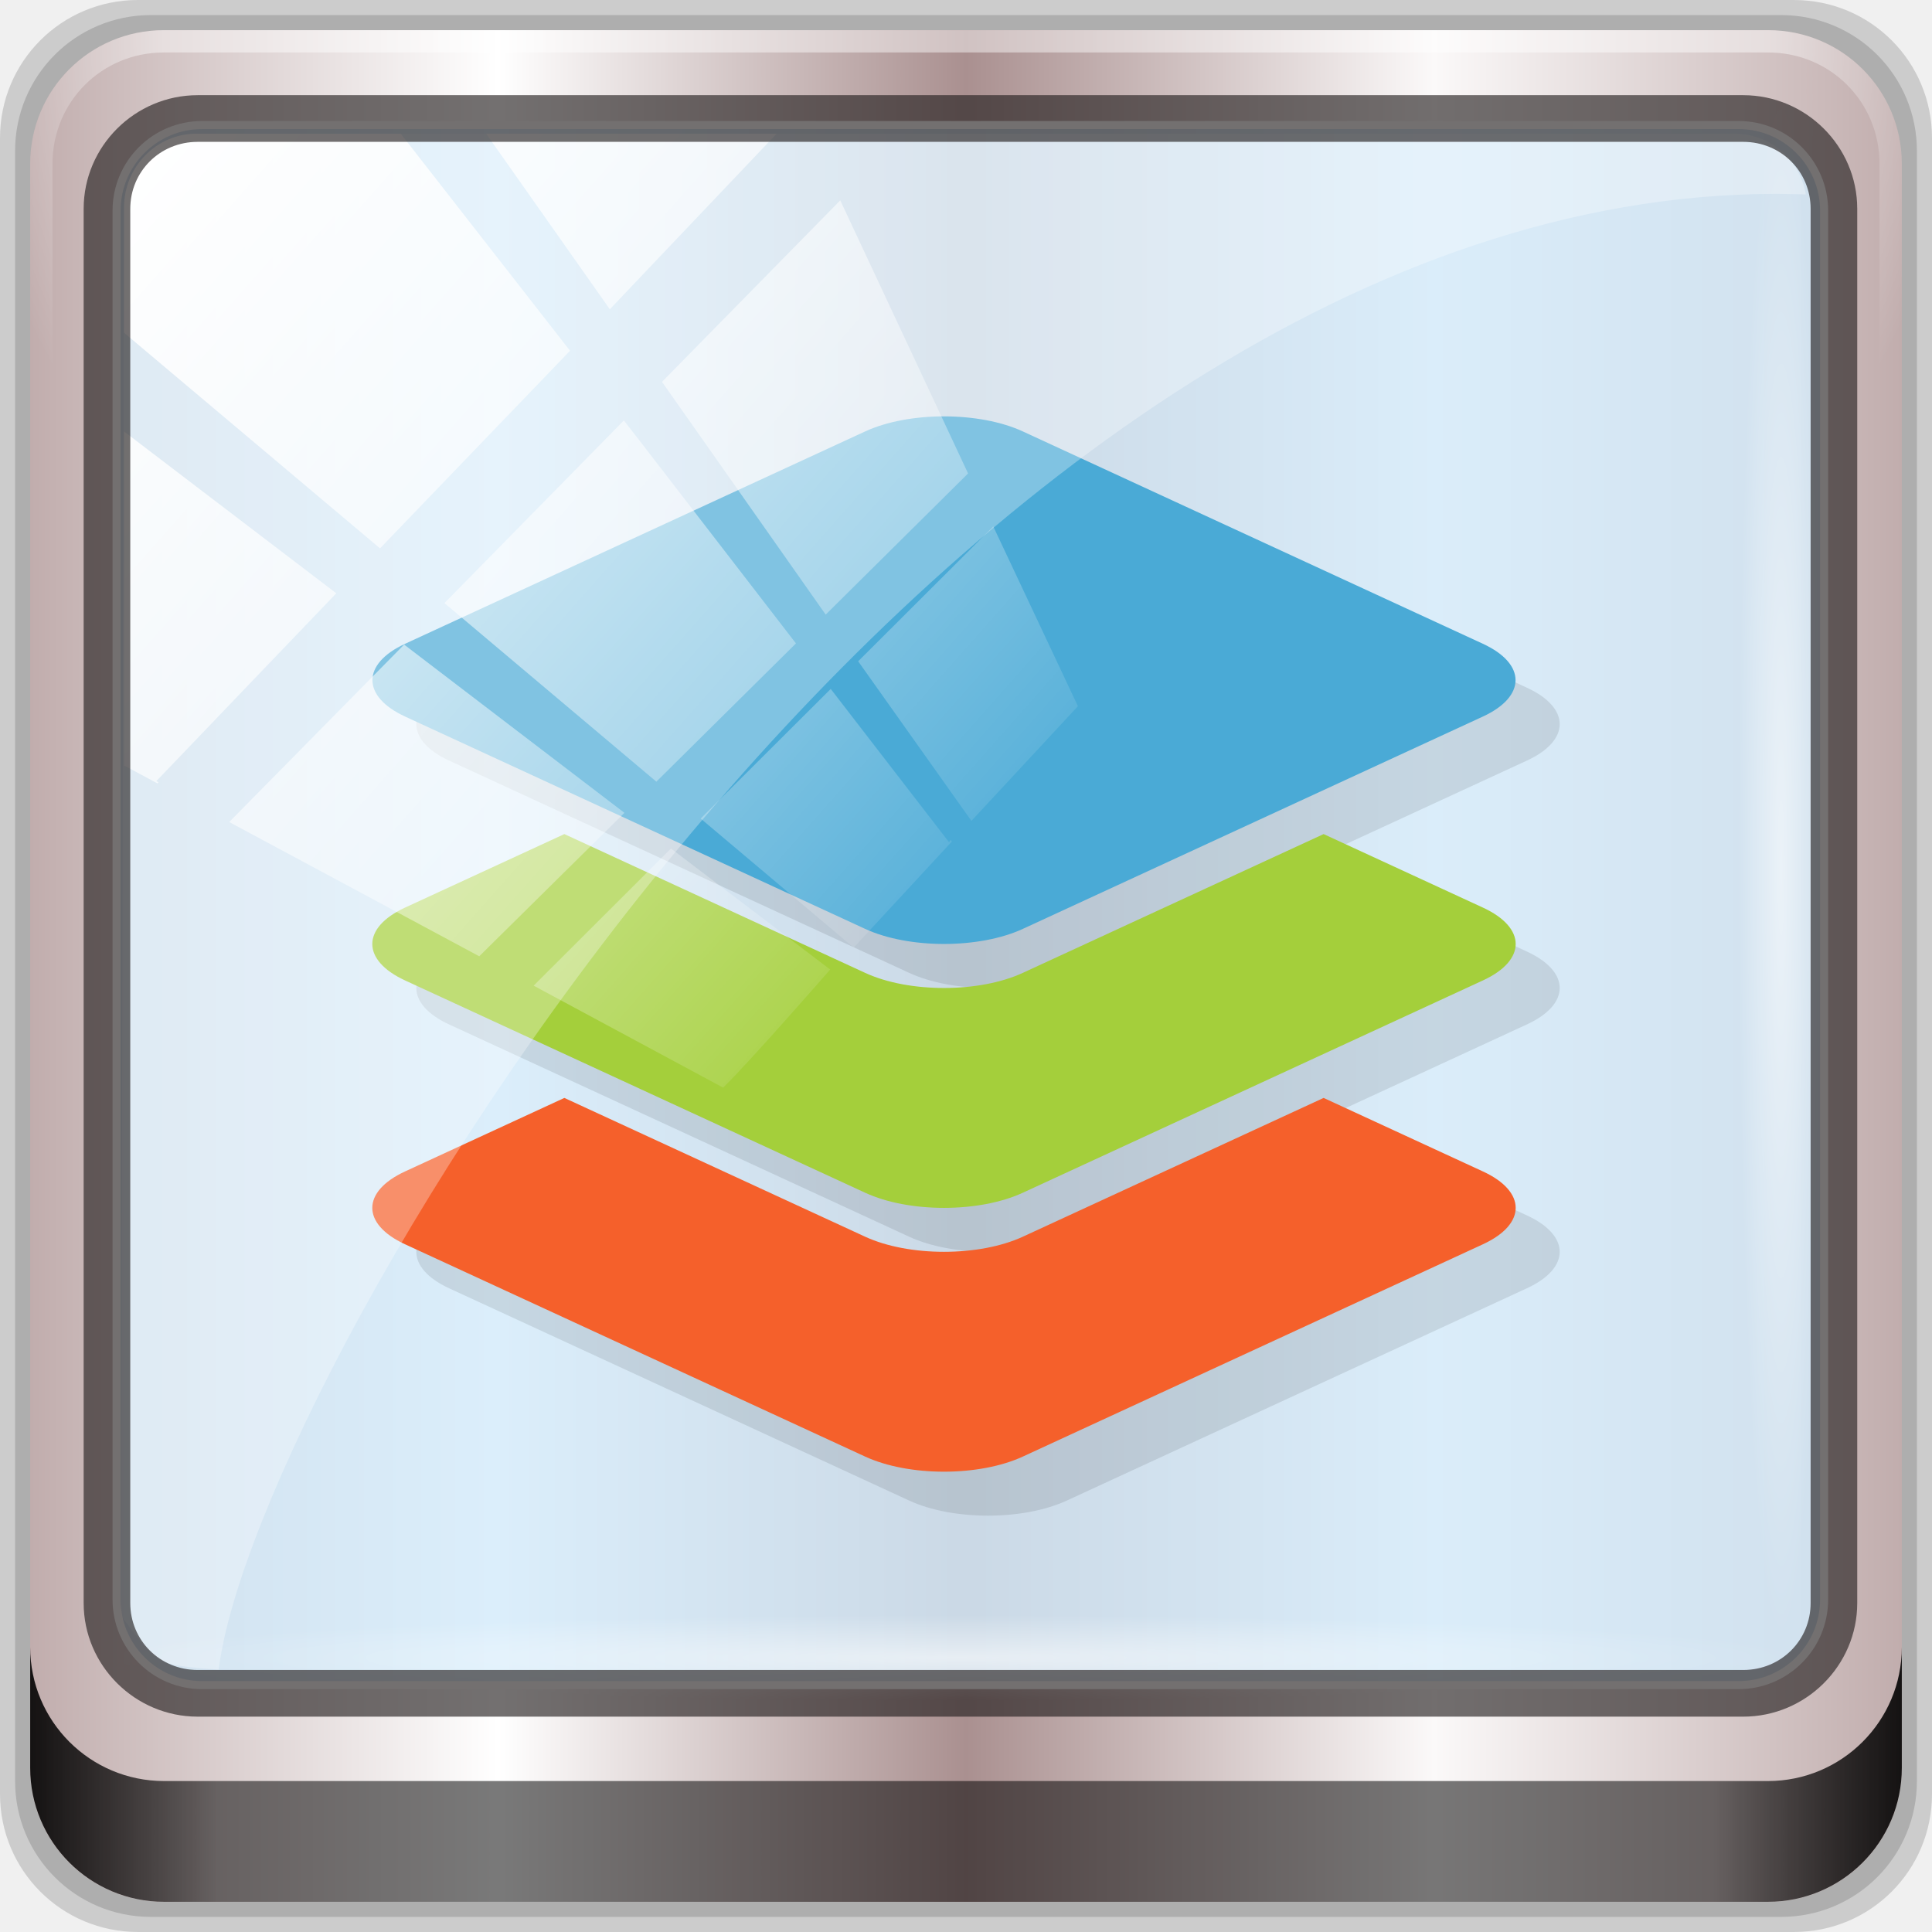
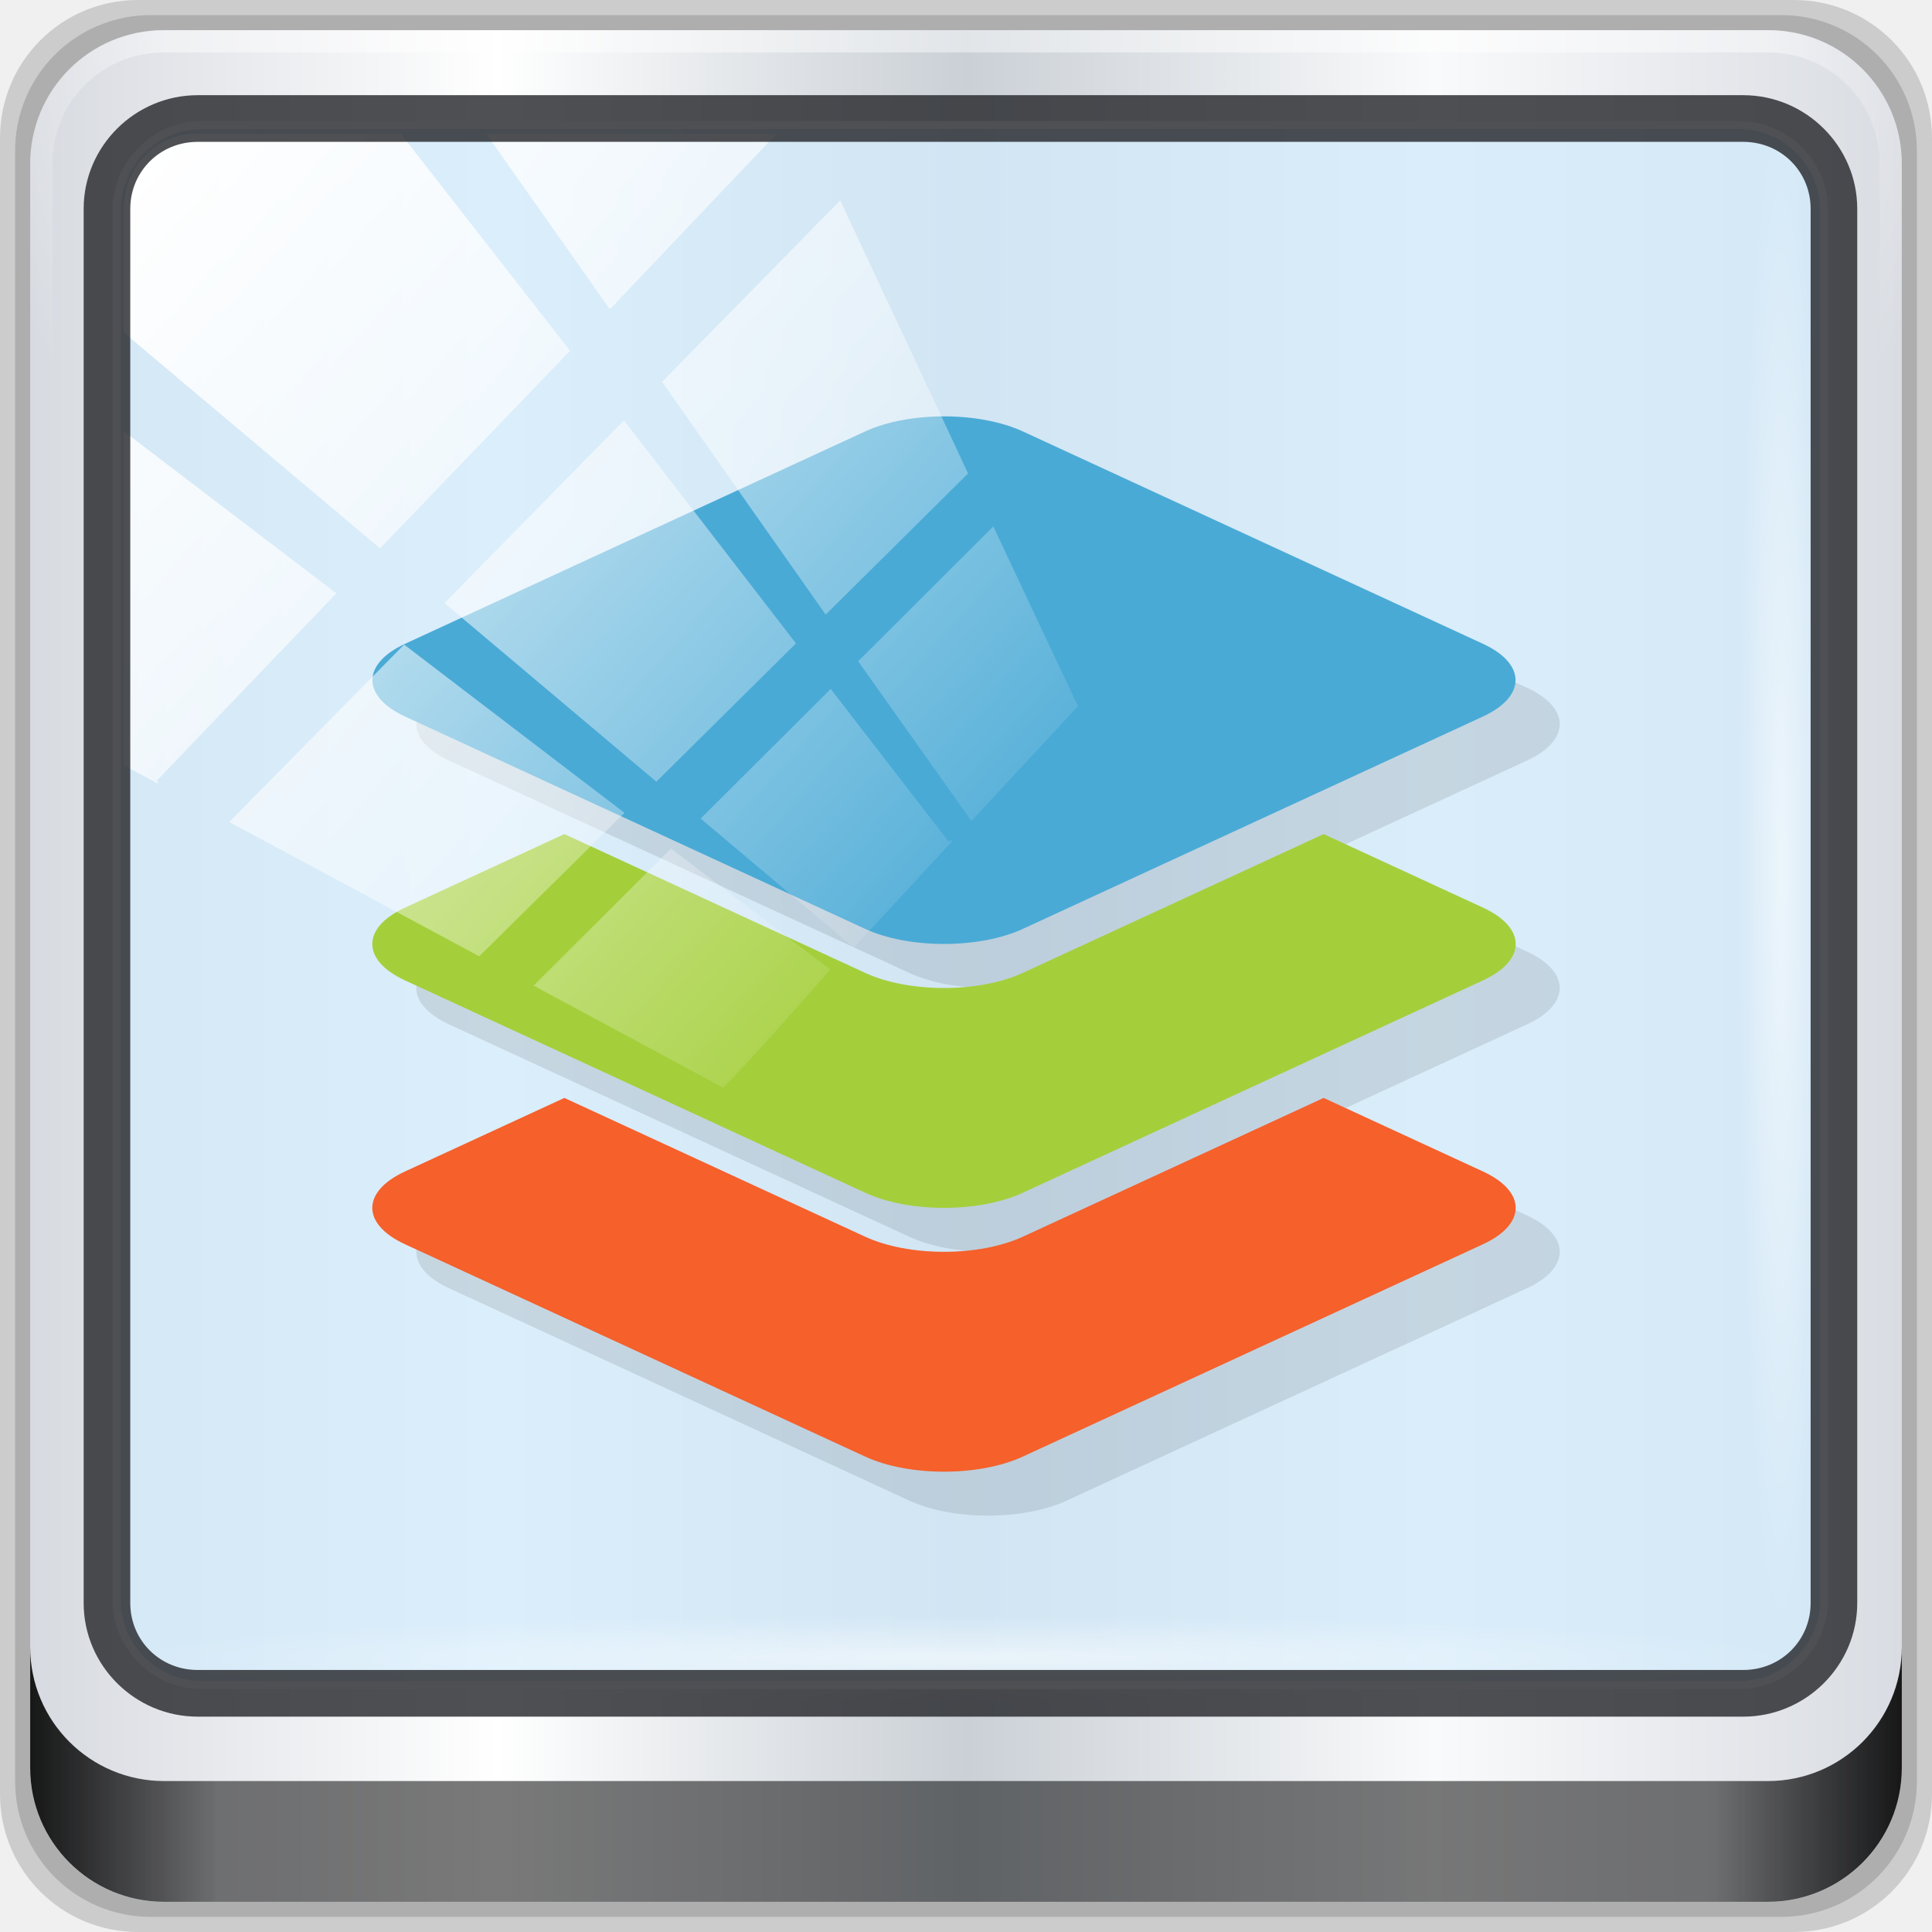
<svg xmlns="http://www.w3.org/2000/svg" xmlns:xlink="http://www.w3.org/1999/xlink" id="svg2" version="1.1" viewBox="0 0 96 96" width="96" height="96">
  <defs id="defs4">
    <linearGradient id="linearGradient3764" x1="1" x2="47" gradientTransform="rotate(-90,24,24)" gradientUnits="userSpaceOnUse">
      <stop id="stop7" offset="0" style="stop-color:#0c3258" />
      <stop id="stop9" offset="1" style="stop-color:#0e3c6a" />
    </linearGradient>
    <linearGradient gradientTransform="rotate(-90,24,24)" gradientUnits="userSpaceOnUse" x2="47" x1="1" id="linearGradient3764-7">
      <stop id="stop7-5" style="stop-color:#505050;stop-opacity:1" />
      <stop id="stop9-3" style="stop-color:#5a5a5a;stop-opacity:1" offset="1" />
    </linearGradient>
    <radialGradient gradientTransform="translate(-56.33898,76.67797)" gradientUnits="userSpaceOnUse" r="8" cy="23" cx="31" id="radialGradient4187">
      <stop id="stop12" style="stop-color:#e36b5d;stop-opacity:1" />
      <stop id="stop14" style="stop-color:#e05b4c;stop-opacity:1" offset="1" />
    </radialGradient>
    <radialGradient gradientTransform="translate(-56.33898,76.67797)" gradientUnits="userSpaceOnUse" r="8" cy="29" cx="22" id="radialGradient4195">
      <stop id="stop17" style="stop-color:#7070d0;stop-opacity:1" />
      <stop id="stop19" style="stop-color:#6161cb;stop-opacity:1" offset="1" />
    </radialGradient>
    <radialGradient gradientTransform="translate(-56.33898,76.67797)" gradientUnits="userSpaceOnUse" r="8" cy="19" cx="20" id="radialGradient4203">
      <stop id="stop22" style="stop-color:#32e647;stop-opacity:1" />
      <stop id="stop24" style="stop-color:#20e437;stop-opacity:1" offset="1" />
    </radialGradient>
    <linearGradient y2="47" x2="90" y1="47" x1="6" gradientTransform="matrix(1.107143,0,0,1.107143,2.9011,-18.70127)" gradientUnits="userSpaceOnUse" id="linearGradient4071" xlink:href="#linearGradient6139-0" />
    <linearGradient id="linearGradient6139-0">
-       <stop style="stop-color:#c1adad;stop-opacity:1;" offset="0" id="stop6141-2" />
+       <stop style="stop-color:#d7dae0;stop-opacity:1" offset="0" id="stop6141-2" />
      <stop id="stop6151-0" offset="0.25" style="stop-color:#ffffff;stop-opacity:1;" />
-       <stop id="stop6147-1" offset="0.5" style="stop-color:#aa9090;stop-opacity:1;" />
-       <stop style="stop-color:#fbf9f9;stop-opacity:1;" offset="0.75" id="stop6149-4" />
-       <stop style="stop-color:#c1adad;stop-opacity:1;" offset="1" id="stop6143-4" />
+       <stop id="stop6147-1" offset="0.5" style="stop-color:#cad0d6;stop-opacity:1" />
+       <stop style="stop-color:#f9fafb;stop-opacity:1" offset="0.75" id="stop6149-4" />
+       <stop style="stop-color:#d9dce2;stop-opacity:1" offset="1" id="stop6143-4" />
    </linearGradient>
    <linearGradient id="linearGradient556">
      <stop offset="0" style="stop-color:#ffffff;stop-opacity:1" id="stop557" />
      <stop offset="1" style="stop-color:#d2d2d2;stop-opacity:1;" id="stop558" />
    </linearGradient>
    <radialGradient xlink:href="#linearGradient4091-0-3-0-7" id="radialGradient7430-4" gradientUnits="userSpaceOnUse" gradientTransform="matrix(-1.072173,0,0,-0.8750202,199.4643,-19.12555)" cx="48" cy="-27" fx="48" fy="-27" r="42" />
    <linearGradient id="linearGradient4091-0-3-0-7">
      <stop id="stop4093-3-6-4-2" offset="0" style="stop-color:#ffffff;stop-opacity:1;" />
      <stop style="stop-color:#ffffff;stop-opacity:1;" offset="0.8" id="stop4099-6-1-8-3" />
      <stop id="stop4095-1-0-7-9" offset="1" style="stop-color:#ffffff;stop-opacity:0;" />
    </linearGradient>
    <linearGradient gradientUnits="userSpaceOnUse" y2="88.172" x2="94.5" y1="88.172" x1="1.5" id="linearGradient4129" xlink:href="#linearGradient3832-0-6-1-1" gradientTransform="translate(8.043956,-14.66556)" />
    <linearGradient id="linearGradient3832-0-6-1-1">
      <stop id="stop3834-6-3-7-1" offset="0" style="stop-color:#000000;stop-opacity:1;" />
      <stop style="stop-color:#000000;stop-opacity:0.588;" offset="0.1" id="stop3872-2-4" />
      <stop id="stop3844-6-2-7-6" offset="0.9" style="stop-color:#000000;stop-opacity:0.588;" />
      <stop id="stop3836-5-0-2-9" offset="1" style="stop-color:#000000;stop-opacity:1;" />
    </linearGradient>
    <radialGradient xlink:href="#linearGradient3737" id="radialGradient7462-1" gradientUnits="userSpaceOnUse" gradientTransform="matrix(0.9751338,0,0,0.04919072,41.94265,65.50114)" cx="13.948" cy="44.893" fx="13.948" fy="44.893" r="43.199" />
    <linearGradient id="linearGradient3737">
      <stop id="stop3739" style="stop-color:#ffffff;stop-opacity:1" offset="0" />
      <stop id="stop3741" style="stop-color:#ffffff;stop-opacity:0" offset="1" />
    </linearGradient>
    <radialGradient xlink:href="#linearGradient3737" id="radialGradient7464-8" gradientUnits="userSpaceOnUse" gradientTransform="matrix(0.8883266,0,0,0.04919072,16.06893,-98.75226)" cx="13.948" cy="44.893" fx="13.948" fy="44.893" r="43.199" />
    <linearGradient y2="7.017" x2="45.448" y1="92.54" x1="45.448" gradientTransform="scale(1.005865,0.994169)" gradientUnits="userSpaceOnUse" id="linearGradient4740" xlink:href="#ButtonShadow" />
    <linearGradient x1="45.448" y1="92.54" x2="45.448" y2="7.017" id="ButtonShadow" gradientUnits="userSpaceOnUse" gradientTransform="scale(1.005865,0.994169)">
      <stop id="stop3750" style="stop-color:#000000;stop-opacity:1" offset="0" />
      <stop id="stop3752" style="stop-color:#000000;stop-opacity:0.588" offset="1" />
    </linearGradient>
    <filter style="color-interpolation-filters:sRGB" id="filter3174-3-13">
      <feGaussianBlur stdDeviation="1.71" id="feGaussianBlur3176-6-1" />
    </filter>
    <linearGradient y2="14.514" x2="50.528" y1="-28.642" x1="2.771" gradientUnits="userSpaceOnUse" id="linearGradient4767" xlink:href="#linearGradient3737" />
    <clipPath id="clipPath4156-4-2" clipPathUnits="userSpaceOnUse">
      <path id="path4158-0-4" d="m 27.046,-55.695 -14.214,13.321 h 0.061 l 15.653,21.771 10.231,-10.546 C 38.562,-32.302 27.468,-54.819 27.046,-55.695 Z M 9.647,-39.383 -5.241,-25.321 15.988,-7.806 26.372,-18.383 Z m 31.491,12.951 -9.741,9.714 8.945,12.458 7.781,-7.555 z m -49.84,4.379 -13.754,12.982 26.283,13.846 0.061,-0.062 -0.123,-0.062 L 13.599,-5.401 -8.702,-22.053 Z m 38.015,7.401 -9.803,9.775 11.579,9.559 7.628,-7.401 -8.669,-11.009 z m 20.187,5.674 -7.383,7.216 6.188,8.542 5.82,-6.137 z m -32.195,6.322 -9.557,9.498 13.662,7.185 7.934,-7.678 z m 23.312,2.374 -7.107,6.938 8.363,6.907 5.361,-5.674 -0.061,-0.092 -0.092,0.123 -6.464,-8.203 z m -8.73,8.542 -7.505,7.339 10.354,5.458 c 1.397,-1.321 5.675,-6.123 5.851,-6.322 z" style="opacity:0.6;fill:#ffffff;fill-opacity:1;stroke:none" />
    </clipPath>
    <filter style="color-interpolation-filters:sRGB" id="filter3174-53">
      <feGaussianBlur stdDeviation="1.71" id="feGaussianBlur3176-1" />
    </filter>
    <filter style="color-interpolation-filters:sRGB" id="filter3174">
      <feGaussianBlur id="feGaussianBlur3176" stdDeviation="1.71" />
    </filter>
    <radialGradient gradientTransform="translate(-56.33898,76.67797)" gradientUnits="userSpaceOnUse" r="8" cy="19" cx="20" id="radialGradient4203-3">
      <stop id="stop22-6" style="stop-color:#32e647;stop-opacity:1" />
      <stop id="stop24-7" style="stop-color:#20e437;stop-opacity:1" offset="1" />
    </radialGradient>
    <radialGradient gradientTransform="translate(-56.33898,76.67797)" gradientUnits="userSpaceOnUse" r="8" cy="23" cx="31" id="radialGradient4187-5">
      <stop id="stop12-3" style="stop-color:#e36b5d;stop-opacity:1" />
      <stop id="stop14-5" style="stop-color:#e05b4c;stop-opacity:1" offset="1" />
    </radialGradient>
    <radialGradient gradientTransform="translate(-56.33898,76.67797)" gradientUnits="userSpaceOnUse" r="8" cy="29" cx="22" id="radialGradient4195-6">
      <stop id="stop17-2" style="stop-color:#7070d0;stop-opacity:1" />
      <stop id="stop19-9" style="stop-color:#6161cb;stop-opacity:1" offset="1" />
    </radialGradient>
    <linearGradient xlink:href="#ButtonShadow" id="linearGradient4054" gradientUnits="userSpaceOnUse" gradientTransform="scale(1.005865,0.994169)" x1="45.448" y1="92.54" x2="45.448" y2="7.017" />
    <linearGradient xlink:href="#ButtonShadow" id="linearGradient4056" gradientUnits="userSpaceOnUse" gradientTransform="scale(1.005865,0.994169)" x1="45.448" y1="92.54" x2="45.448" y2="7.017" />
  </defs>
  <g id="g4052">
    <g transform="translate(0,-6.000001)" id="g4704">
      <g id="g6902">
        <g id="layer1-2" transform="translate(-1e-6,32)">
          <g id="g7390-7" transform="translate(-8.043958,-17.33444)">
            <g id="g4615-6" transform="translate(251.288,-104.8973)">
              <g style="display:none" id="layer2-8-6">
                <rect style="opacity:0.9;fill:url(#linearGradient4054);fill-opacity:1;fill-rule:nonzero;stroke:none;filter:url(#filter3174-3-13)" id="rect3745-9-2" y="7" x="5" ry="6" rx="6" height="85" width="86" />
              </g>
            </g>
            <g transform="translate(0,6.000001)" id="g3950">
              <path style="display:inline;opacity:0.15;fill:#000000;fill-opacity:1;fill-rule:nonzero;stroke:none" d="M 97.187,-14.666 H 14.901 c -3.799,0 -6.857,3.058 -6.857,6.857 V 74.477 c 0,3.799 3.058,6.857 6.857,6.857 h 82.286 c 3.799,0 6.857,-3.058 6.857,-6.857 V -7.808 c 0,-3.799 -3.058,-6.857 -6.857,-6.857 z" id="path3288-3" />
              <path id="path4085-3" d="M 96.544,-13.916 H 15.544 c -3.739,0 -6.75,3.01 -6.75,6.75 V 73.834 c 0,3.74 3.011,6.75 6.75,6.75 h 81 c 3.74,0 6.75,-3.01 6.75,-6.75 V -7.166 c 0,-3.739 -3.01,-6.75 -6.75,-6.75 z" style="display:inline;opacity:0.15;fill:#000000;fill-opacity:1;fill-rule:nonzero;stroke:none" />
              <path style="display:inline;fill:url(#linearGradient4071);fill-opacity:1;fill-rule:nonzero;stroke:none" d="M 95.901,-13.166 H 16.187 c -3.68,0 -6.643,2.963 -6.643,6.643 V 73.192 c 0,3.68 2.963,6.643 6.643,6.643 h 79.714 c 3.68,0 6.643,-2.963 6.643,-6.643 V -6.523 c 0,-3.68 -2.963,-6.643 -6.643,-6.643 z" id="rect4251-1-75" />
              <rect transform="translate(8.043958,-14.66556)" ry="4.25" y="6.213" x="5.793" height="77.52" width="84.846" id="rect4301-6" style="fill:#d2e9fa;fill-opacity:0.808;stroke:#ffffff;stroke-width:0.4;stroke-linecap:round;stroke-linejoin:round;stroke-miterlimit:4;stroke-dasharray:none;stroke-dashoffset:0;stroke-opacity:1" />
              <g id="g3272-1" transform="matrix(1.107143,0,0,1.107143,-107.8132,-18.1477)">
                <path id="path4236-5-3" d="m 112,4.5 c -3.324,0 -6,2.676 -6,6 v 15 h 1 v -15 c 0,-2.787 2.213,-5 5,-5 h 72 c 2.787,0 5,2.213 5,5 v 15 h 1 v -15 c 0,-3.324 -2.676,-6 -6,-6 z" style="display:inline;opacity:0.45;fill:url(#radialGradient7430-4);fill-opacity:1;fill-rule:nonzero;stroke:none" />
              </g>
              <path style="display:inline;opacity:0.891;fill:url(#linearGradient4129);fill-opacity:1;fill-rule:nonzero;stroke:none" d="m 9.544,67.178 v 6 c 0,3.68 2.976,6.656 6.656,6.656 h 79.688 c 3.68,0 6.656,-2.976 6.656,-6.656 v -6 c 0,3.68 -2.976,6.656 -6.656,6.656 h -79.688 c -3.68,0 -6.656,-2.976 -6.656,-6.656 z" id="path4118-34" />
              <rect style="opacity:0.55;fill:url(#radialGradient7462-1);fill-opacity:1;stroke:none" id="rect4131-2" width="84.25" height="4.25" x="13.419" y="65.584" rx="0" ry="4.25" />
              <rect ry="4.25" rx="0" y="-98.669" x="-9.916" height="4.25" width="76.75" id="rect4141-66" style="opacity:0.55;fill:url(#radialGradient7464-8);fill-opacity:1;stroke:none" transform="rotate(90)" />
              <g transform="matrix(2.185055,0,0,2.185055,2.508905,-125.082)" id="g4064">
                <path style="opacity:0.1" d="m 25.001,61 c -0.648,0 -1.296,0.115 -1.793,0.344 l -10.463,4.828 c -0.993,0.458 -0.993,1.198 0,1.656 l 10.463,4.828 c 0.993,0.458 2.593,0.458 3.586,0 l 10.463,-4.828 c 0.993,-0.458 0.993,-1.198 0,-1.656 l -10.463,-4.828 C 26.297,61.115 25.649,61 25.001,61 Z m -8.633,9.5 -3.623,1.672 c -0.993,0.458 -0.993,1.198 0,1.656 l 10.463,4.828 c 0.993,0.458 2.593,0.458 3.586,0 l 10.463,-4.828 c 0.993,-0.458 0.993,-1.198 0,-1.656 l -3.623,-1.672 -6.84,3.156 c -0.993,0.458 -2.593,0.458 -3.586,0 l -6.84,-3.156 z m 0,6 -3.623,1.672 c -0.993,0.458 -0.993,1.198 0,1.656 l 10.463,4.828 c 0.993,0.458 2.593,0.458 3.586,0 l 10.463,-4.828 c 0.993,-0.458 0.993,-1.198 0,-1.656 l -3.623,-1.672 -6.84,3.156 c -0.993,0.458 -2.593,0.458 -3.586,0 l -6.84,-3.156 z" id="path4235" />
                <path style="fill:#f5602b" d="m 15.367,75.5 -3.623,1.672 c -0.993,0.458 -0.993,1.198 0,1.656 l 10.463,4.828 c 0.993,0.458 2.593,0.458 3.586,0 l 10.463,-4.828 c 0.993,-0.458 0.993,-1.198 0,-1.656 l -3.623,-1.672 -6.84,3.156 c -0.993,0.458 -2.593,0.458 -3.586,0 z" id="rect4144" />
                <path style="fill:#a4cf3b" d="m 15.367,69.5 -3.623,1.672 c -0.993,0.458 -0.993,1.198 0,1.656 l 10.463,4.828 c 0.993,0.459 2.593,0.459 3.586,0 l 10.463,-4.828 c 0.993,-0.458 0.993,-1.198 0,-1.656 l -3.623,-1.672 -6.84,3.156 c -0.993,0.459 -2.593,0.459 -3.586,0 z" id="rect4142" />
                <rect transform="matrix(0.9079588,-0.4190595,0.9079588,0.4190595,0,0)" width="15.472" y="84.228" ry="1.975" height="15.472" style="fill:#4aaad6;fill-opacity:0.996;stroke-width:1" x="-73.267" id="rect4140" />
              </g>
-               <path style="opacity:0.3;fill:#ffffff;fill-opacity:1;stroke:none" d="m 17.816,-8.022 c -1.993,0 -3.604,1.649 -3.609,3.684 L 14.059,65.624 c 1.914,2.521 1.665,2.411 4.852,2.679 1.804,-14.861 36.499,-73.336 77.418,-73.336 0.488,0 0.963,0.02 1.449,0.029 -0.303,-1.718 -1.751,-3.017 -3.524,-3.017 z" id="rect4190-1" />
              <rect transform="matrix(0.9093047,0,0,0.9283773,12.38906,19.82926)" style="fill:url(#linearGradient4767);fill-opacity:1;stroke:none" id="rect4146-52" width="92" height="92" x="2" y="-30" rx="3.957" ry="3.957" clip-path="url(#clipPath4156-4-2)" />
-               <path id="path4989-2" d="m 17.869,-9.936 c -3.117,0 -5.668,2.54 -5.668,5.646 V 64.988 c 0,3.106 2.551,5.646 5.668,5.646 h 76.792 c 3.117,0 5.668,-2.54 5.668,-5.646 V -4.29 c 0,-3.106 -2.551,-5.646 -5.668,-5.646 z m 0,2.319 h 76.792 c 1.888,0 3.352,1.48 3.352,3.327 V 64.988 c 0,1.846 -1.464,3.327 -3.352,3.327 H 17.869 c -1.888,0 -3.352,-1.48 -3.352,-3.327 V -4.29 c 0,-1.846 1.464,-3.327 3.352,-3.327 z" style="color:#000000;font-style:normal;font-variant:normal;font-weight:normal;font-stretch:normal;font-size:medium;line-height:normal;font-family:Sans;-inkscape-font-specification:Sans;text-indent:0;text-align:start;text-decoration:none;text-decoration-line:none;letter-spacing:normal;word-spacing:normal;text-transform:none;writing-mode:lr-tb;direction:ltr;baseline-shift:baseline;text-anchor:start;display:inline;overflow:visible;visibility:visible;fill:#241f1f;fill-opacity:0.633;stroke:none;stroke-width:2.376;marker:none;enable-background:accumulate" />
+               <path id="path4989-2" d="m 17.869,-9.936 c -3.117,0 -5.668,2.54 -5.668,5.646 V 64.988 c 0,3.106 2.551,5.646 5.668,5.646 h 76.792 c 3.117,0 5.668,-2.54 5.668,-5.646 V -4.29 c 0,-3.106 -2.551,-5.646 -5.668,-5.646 z m 0,2.319 h 76.792 c 1.888,0 3.352,1.48 3.352,3.327 V 64.988 c 0,1.846 -1.464,3.327 -3.352,3.327 H 17.869 c -1.888,0 -3.352,-1.48 -3.352,-3.327 V -4.29 c 0,-1.846 1.464,-3.327 3.352,-3.327 z" style="color:#000000;font-style:normal;font-variant:normal;font-weight:normal;font-stretch:normal;font-size:medium;line-height:normal;font-family:Sans;-inkscape-font-specification:Sans;text-indent:0;text-align:start;text-decoration:none;text-decoration-line:none;letter-spacing:normal;word-spacing:normal;text-transform:none;writing-mode:lr-tb;direction:ltr;baseline-shift:baseline;text-anchor:start;display:inline;overflow:visible;visibility:visible;fill:#1f2024;fill-opacity:0.783;stroke:none;stroke-width:2.376;marker:none;enable-background:accumulate" />
            </g>
          </g>
        </g>
        <g style="display:none" id="layer2-0">
          <rect style="opacity:0.9;fill:url(#linearGradient4056);fill-opacity:1;fill-rule:nonzero;stroke:none;filter:url(#filter3174-53)" id="rect3745-1" y="7" x="5" ry="6" rx="6" height="85" width="86" />
        </g>
        <g id="layer5-1" />
      </g>
      <g id="layer2" style="display:none">
        <rect width="86" height="85" rx="6" ry="6" x="5" y="7" id="rect3745" style="opacity:0.9;fill:url(#linearGradient4740);fill-opacity:1;fill-rule:nonzero;stroke:none;filter:url(#filter3174)" />
      </g>
      <g id="layer1" transform="translate(-175.322,97.62712)" />
    </g>
    <g transform="translate(0,42)" id="g38">
      <g id="g40">
        
      </g>
    </g>
  </g>
  <g id="g23" transform="translate(0,48)">
    <g id="g25">
      <g id="g27" transform="translate(1,1)">
        <g id="g29" style="opacity:0.1">
          
        </g>
      </g>
    </g>
  </g>
  <g id="g31" transform="translate(0,48)">
    <g id="g33">
      
    </g>
  </g>
</svg>
